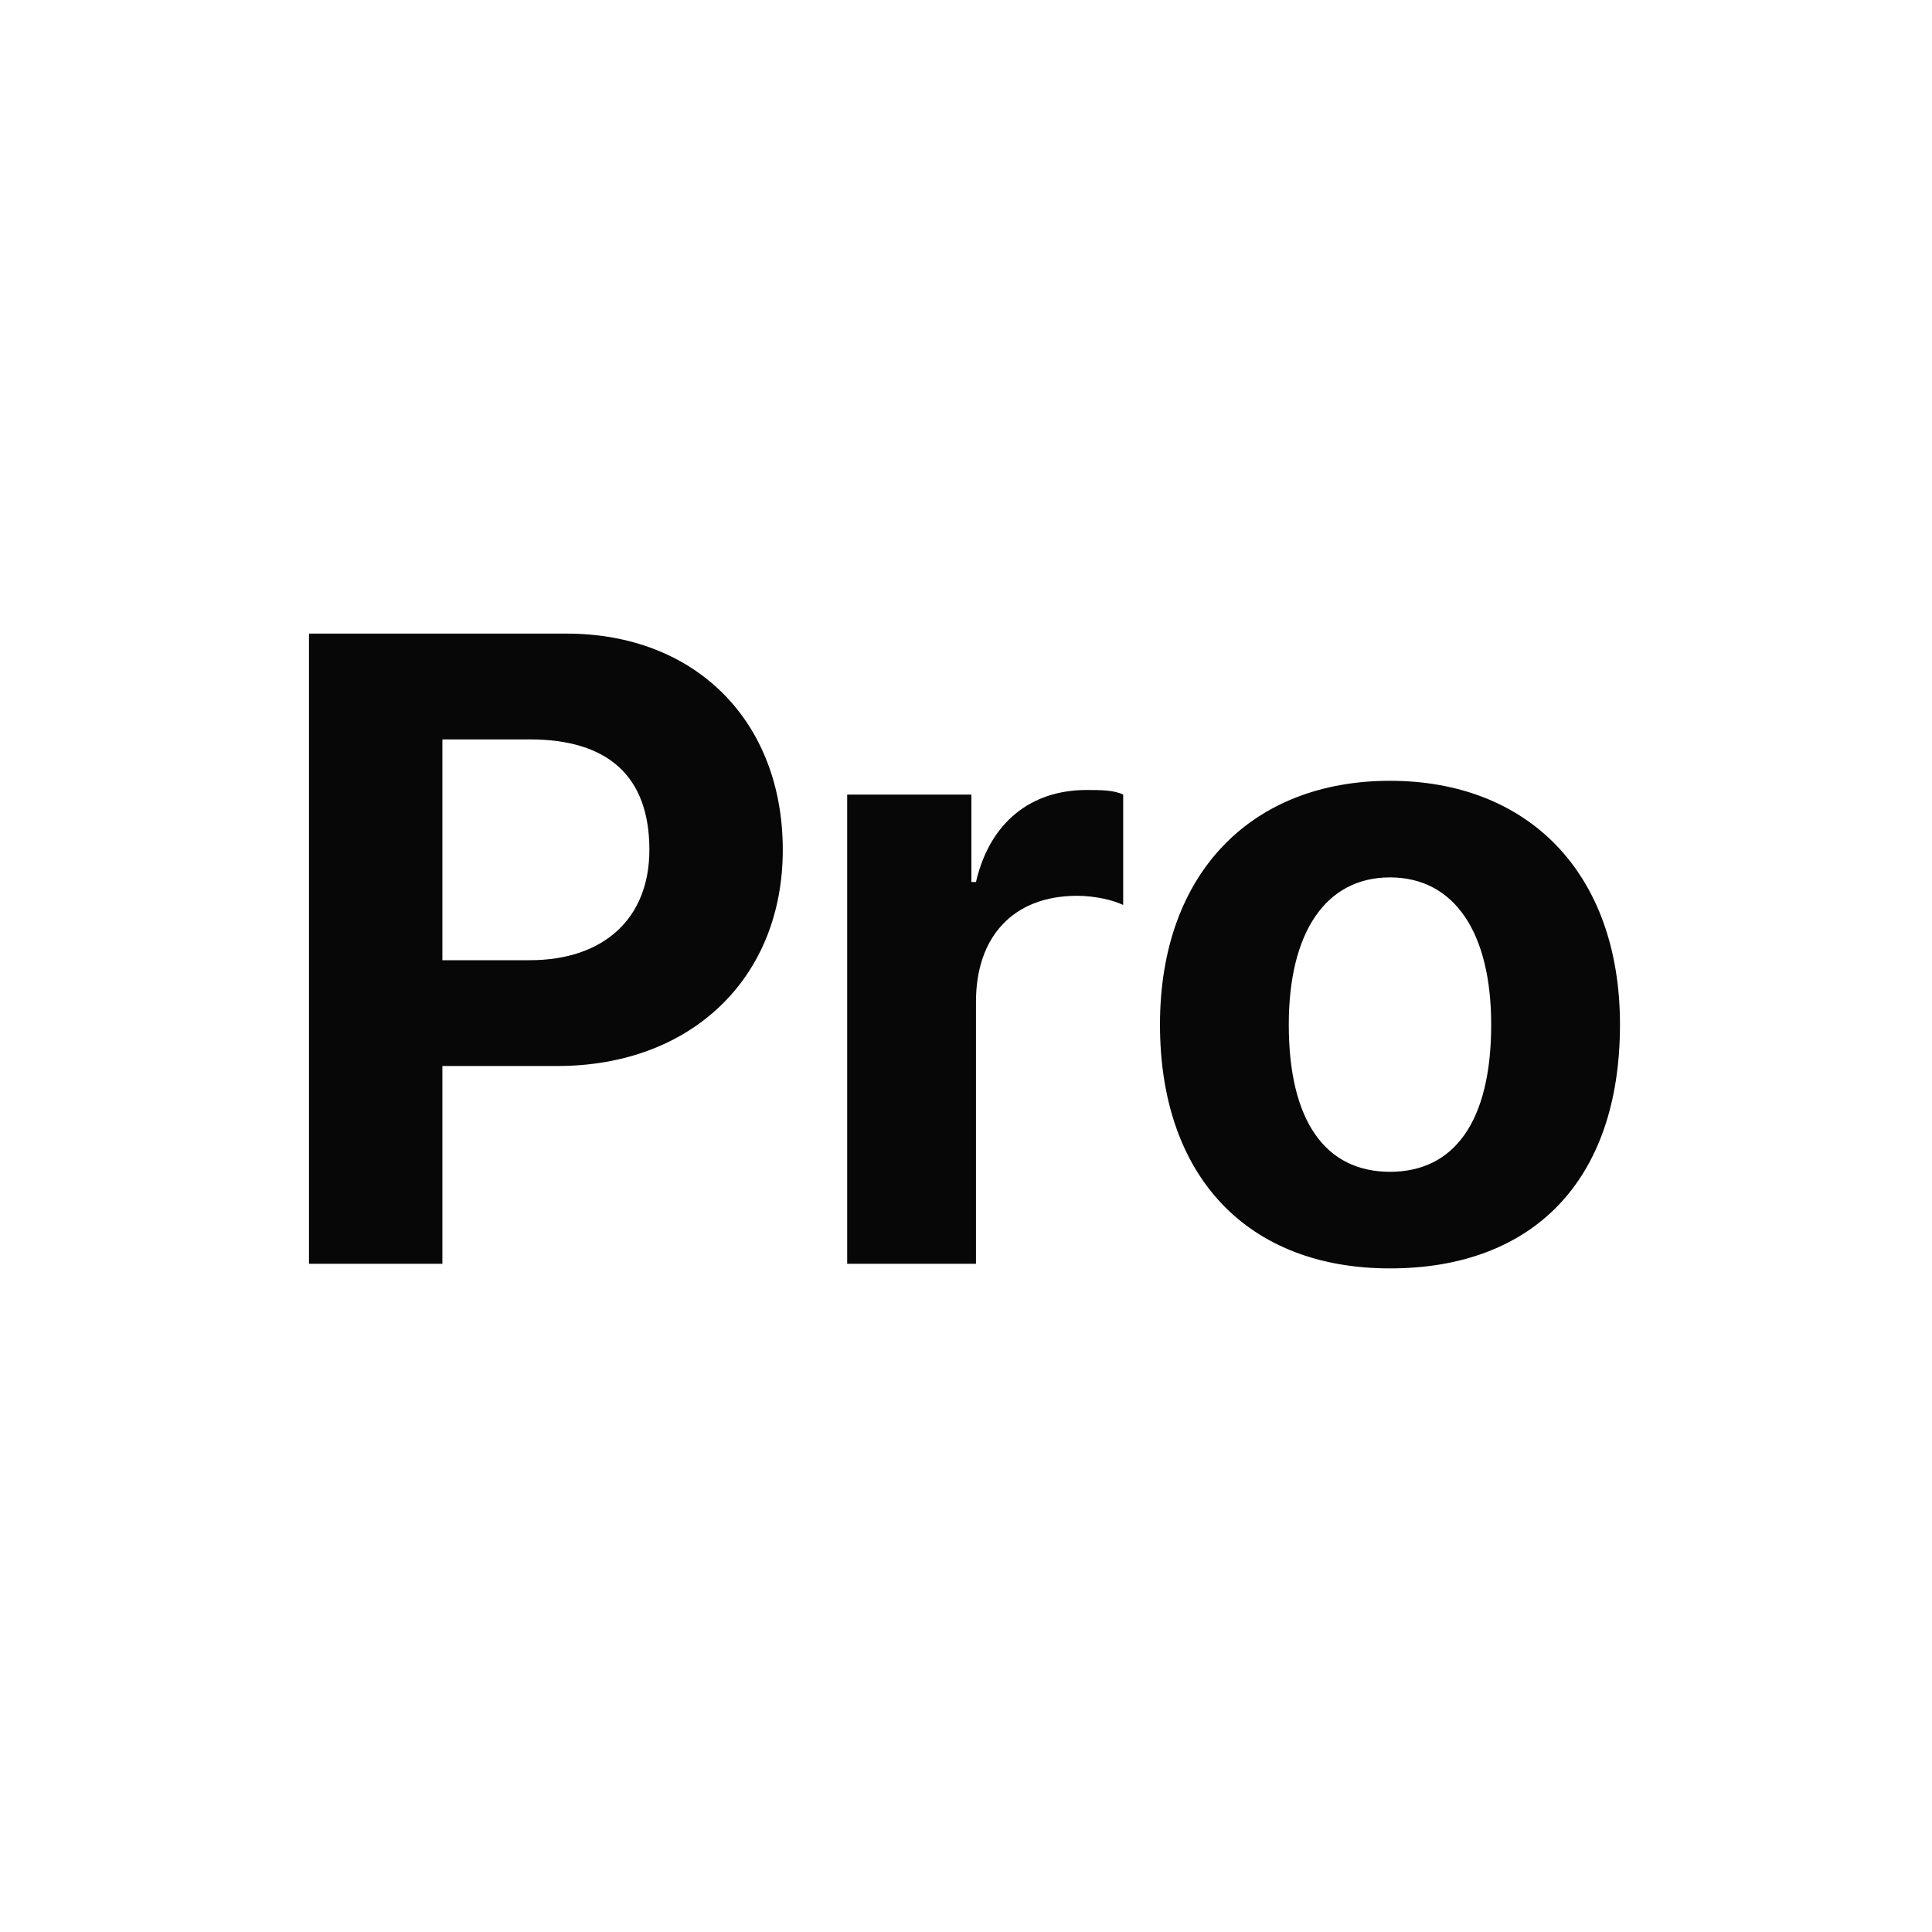
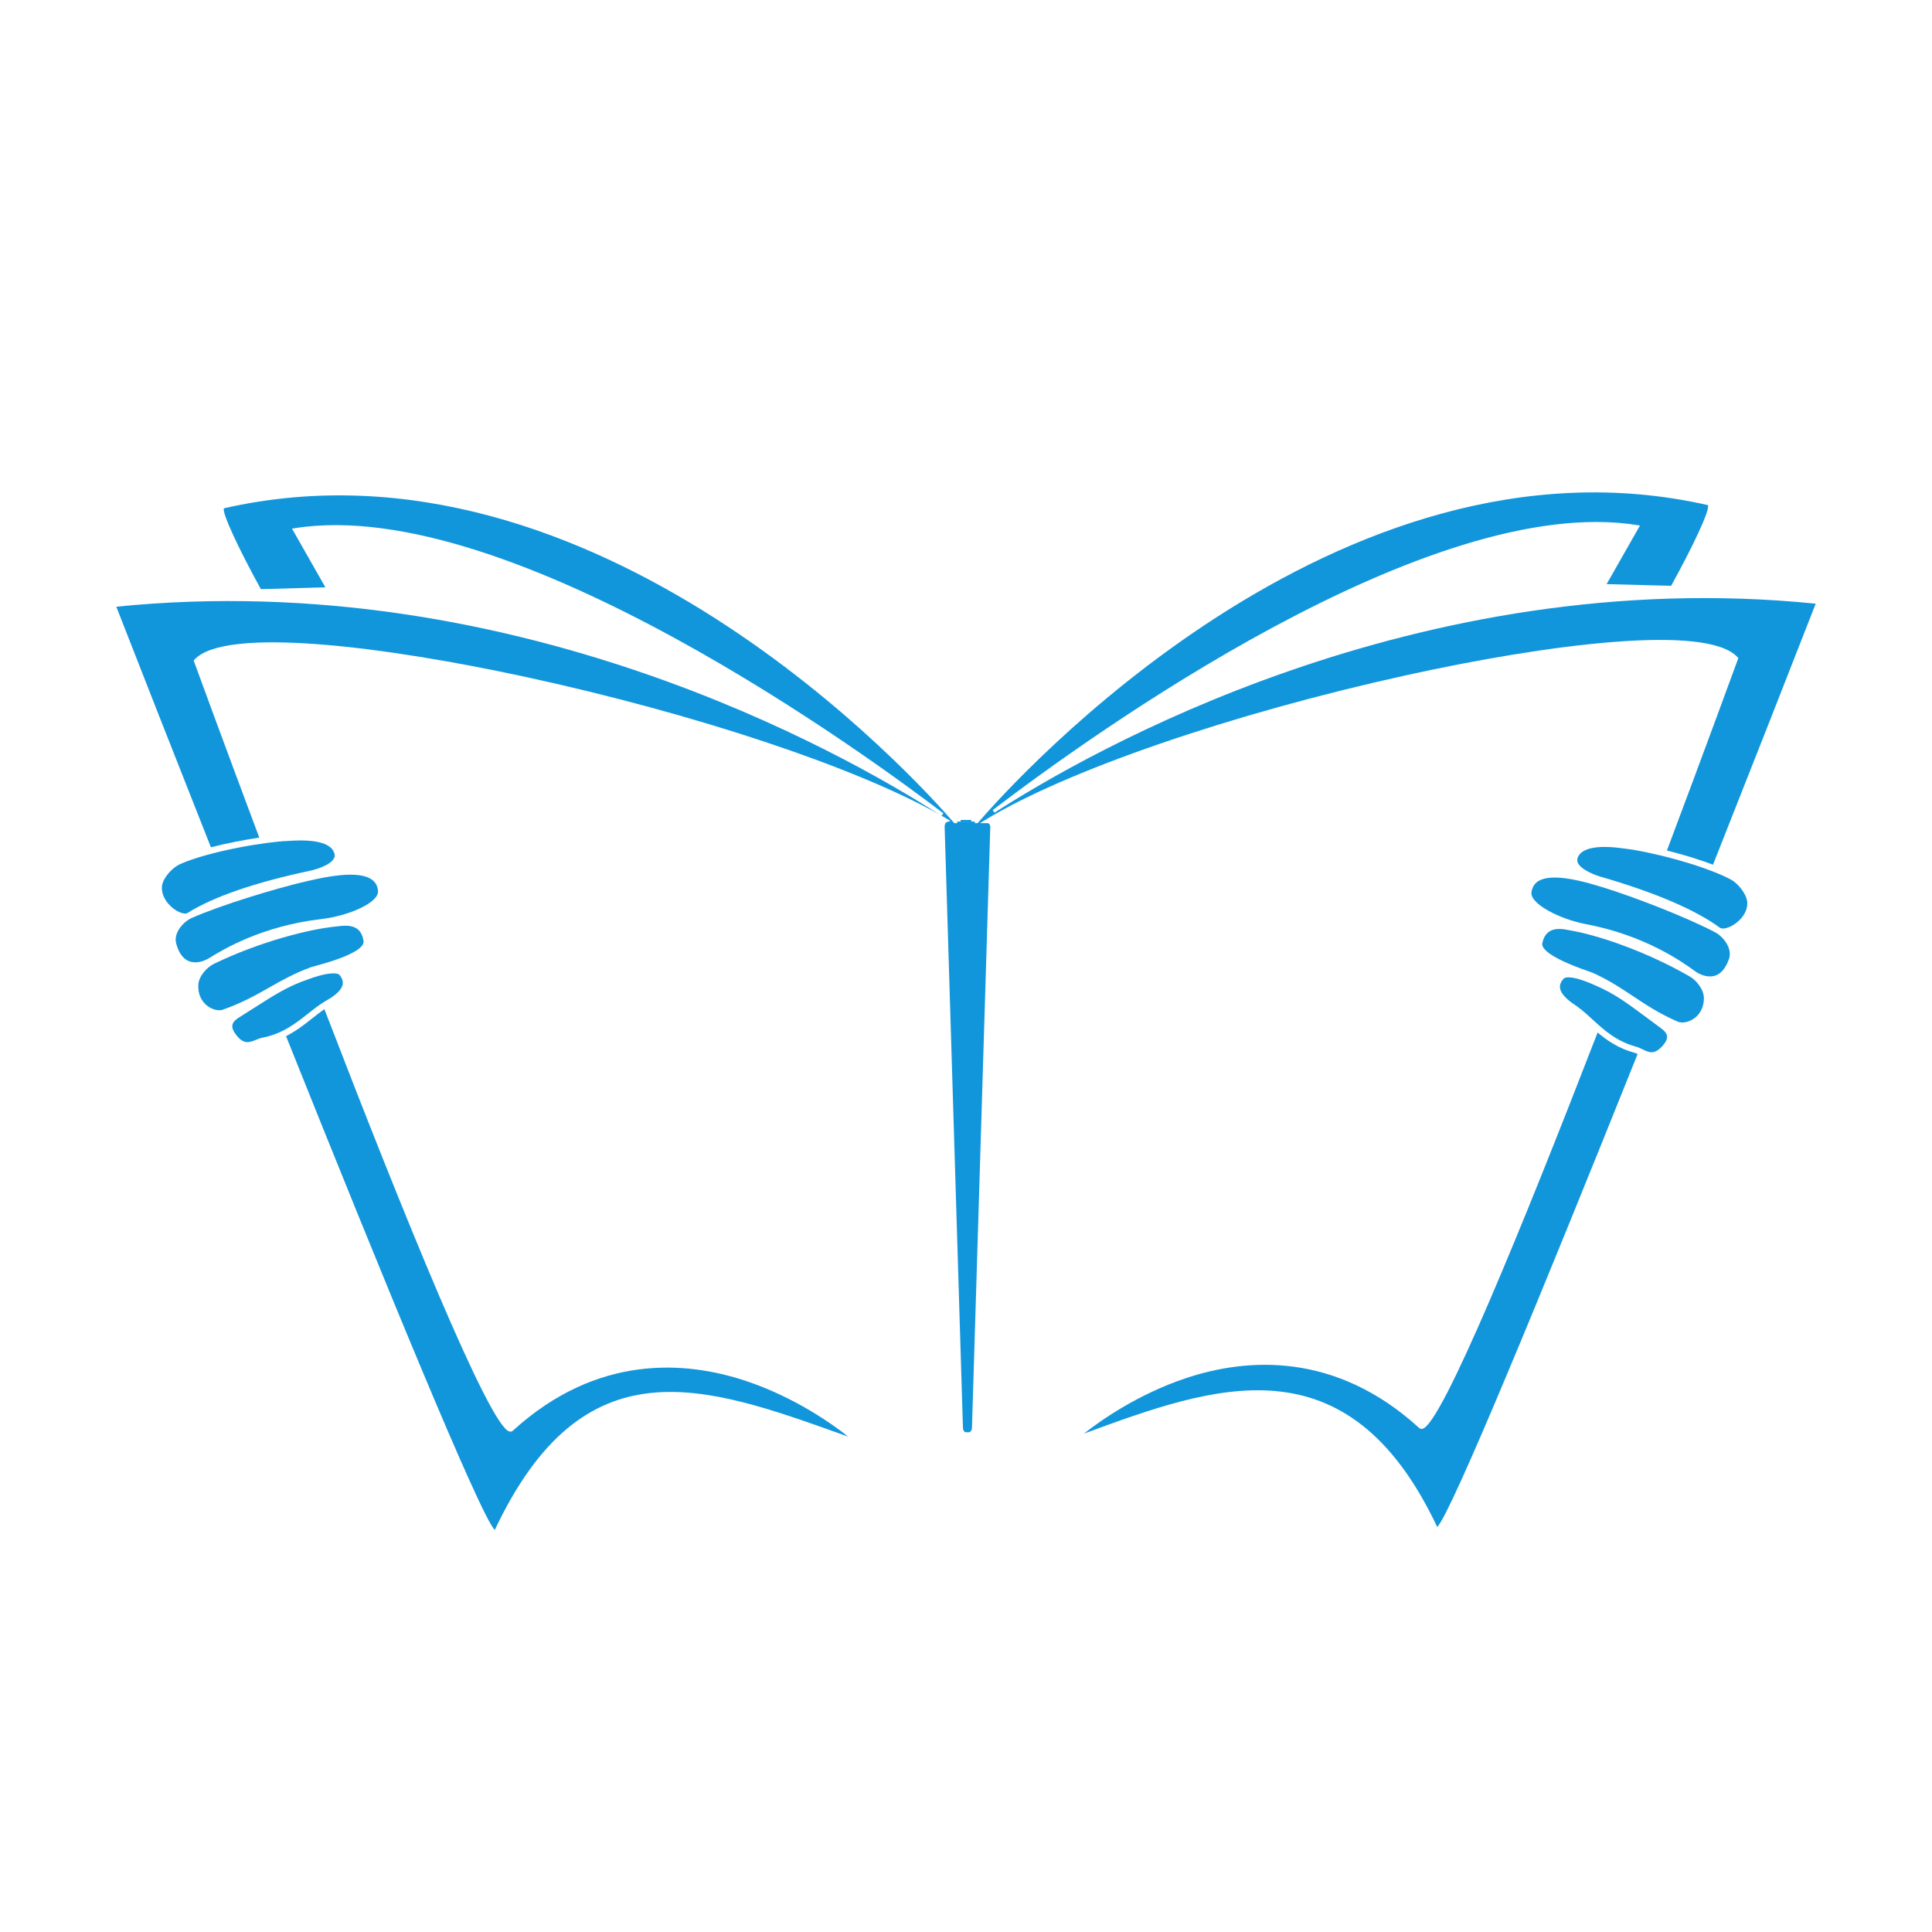
- <svg xmlns="http://www.w3.org/2000/svg" width="42" height="42">
-   <g>
-     <path fill="#070707" d="m6.717,13.774l5.6,0c2.8,0 4.7,1.9 4.7,4.7c0,2.8 -2,4.7 -4.9,4.7l-2.5,0l0,4.3l-2.9,0l0,-13.7zm2.9,2.2l0,4.9l1.9,0c1.6,0 2.6,-0.9 2.6,-2.4c0,-1.6 -0.9,-2.4 -2.6,-2.4l-1.9,0l0,-0.1zm8.9,11.5l2.7,0l0,-5.7c0,-1.4 0.8,-2.3 2.2,-2.3c0.4,0 0.8,0.1 1,0.2l0,-2.4c-0.2,-0.1 -0.5,-0.1 -0.8,-0.1c-1.2,0 -2.1,0.7 -2.4,2l-0.1,0l0,-1.9l-2.7,0l0,10.2l0.1,0zm11.7,0.1c-3.1,0 -5,-2 -5,-5.3c0,-3.3 2,-5.3 5,-5.3s5,2 5,5.3c0,3.4 -1.9,5.3 -5,5.3zm0,-2.1c1.4,0 2.2,-1.1 2.2,-3.2c0,-2 -0.8,-3.2 -2.2,-3.2c-1.4,0 -2.2,1.2 -2.2,3.2c0,2.1 0.8,3.2 2.2,3.2z" class="st0" id="Ant-Design-Pro" />
-   </g>
+ <svg xmlns="http://www.w3.org/2000/svg" t="1695753591757" class="icon" viewBox="0 0 1024 1024" version="1.1" p-id="1546" width="200" height="200">
+   <path d="M509.177 434.594l5.626 0 0 0.836-5.626 0 0-0.836Z" fill="#1296db" p-id="1547" />
+   <path d="M446.335 760.298l3.233 1.155c-7.947-6.294-28.262-20.972-54.718-29.693-31.473-10.379-78.363-14.197-123.004 26.523-0.508 0.466-1.146 0.621-1.845 0.445-10.675-2.62-56.889-116.819-98.056-223.826-2.236 1.509-4.409 3.219-6.68 5.016-3.997 3.158-8.333 6.561-13.661 9.259 51.454 128.605 103.079 254.44 110.64 261.747C309.262 711.246 372.795 733.976 446.335 760.298z" fill="#1296db" p-id="1548" />
+   <path d="M754.002 757.27c-0.704 0.174-1.34 0.018-1.846-0.447-44.659-40.735-91.572-36.917-123.058-26.546-26.325 8.675-46.547 23.228-54.561 29.555l0.298-0.108c68.522-25.151 139.369-51.159 186.921 49.616 7.346-7.099 56.263-126.028 106.215-250.704-0.56-0.259-1.101-0.49-1.596-0.622-8.428-2.271-14.488-6.442-19.606-10.775C807.013 650.023 764.22 754.761 754.002 757.27z" fill="#1296db" p-id="1549" />
+   <path d="M505.773 436.266l-0.251-0.289c-18.822-21.776-189.597-211.45-386.813-166.576-1.386 2.147 8.795 23.408 19.567 42.861l34.188-0.966-17.686-31.099 1.189-0.193c114.811-18.555 306.726 122.579 344.028 151.06l-0.916 1.302c1.039 0.595 2.057 1.188 3.047 1.777l1.649 0.98-1.839 0.541c-0.614 0.181-1.266 1.078-1.266 2.383l9.702 318.554c0 1.458 0.803 2.526 1.522 2.526l1.75 0c0.718 0 1.521-1.067 1.521-2.499l9.702-318.247c0-1.215-0.639-2.115-1.519-2.115l-3.906 0 2.538-1.549c43.003-26.257 130.673-56.411 223.348-76.823 74.399-16.388 159.628-27.482 175.689-9.464l0.335 0.372-0.171 0.47c-1.887 5.162-17.087 46.732-37.675 101.517 8.005 2.012 16.731 4.596 24.418 7.531 21.382-53.973 40.755-103.309 54.435-138.357-211.662-21.439-386.6 79.324-435.242 110.764l-0.962-1.367c52.291-39.938 231.458-168.86 341.877-151.012l1.19 0.193-17.683 31.058 34.186 0.89c10.767-19.377 20.949-40.562 19.482-42.764-196.498-44.667-367.878 146.326-386.771 168.252l-0.251 0.29-1.535 0 0-0.836-1.846 0-5.626 0-1.835 0 0 0.836L505.773 436.268z" fill="#1296db" p-id="1550" />
+   <path d="M102.822 350.568l-0.172-0.47 0.333-0.374c15.992-17.933 101.29-7.056 175.788 9.103 89.526 19.419 174.54 47.742 219.07 72.836-50.372-32.341-224.712-131.516-436.2-110.095 12.759 32.686 30.472 77.802 50.145 127.515 8.621-2.23 17.836-3.976 25.643-5.129C118.412 393.227 104.613 355.472 102.822 350.568z" fill="#1296db" p-id="1551" />
+   <path d="M85.929 469.206c-0.726 4.287 1.692 7.914 3.196 9.696 3.653 4.324 8.608 6.042 10.221 5.025 13.789-8.657 35.793-16.232 65.396-22.508 3.561-0.755 13.519-3.954 12.609-8.603-1.2-6.087-10.462-7.366-18.021-7.366-2.423 0-4.527 0.134-5.785 0.213-0.487 0.031-0.865 0.054-1.109 0.062-11.186 0.386-41.324 5.339-56.991 12.274C91.555 459.724 86.659 464.885 85.929 469.206z" fill="#1296db" p-id="1552" />
+   <path d="M93.427 500.289c1.842 6.479 5.236 9.763 10.09 9.763 3.386 0 6.298-1.608 7.11-2.101l0.747-0.456c6.747-4.132 27.28-16.706 59.019-20.379 14.108-1.632 30.617-8.665 29.956-14.953-0.22-2.122-0.886-8.574-14.508-8.574-7.17 0-15.537 1.697-22.774 3.355-17.256 3.967-46.136 12.82-61.623 19.676C97.875 488.199 91.648 494.008 93.427 500.289z" fill="#1296db" p-id="1553" />
+   <path d="M179.305 490.929c-0.359 0.045-0.668 0.083-0.916 0.105-14.39 1.344-40.879 8.124-65.026 19.835-3.749 1.823-7.965 6.527-8.235 10.949-0.303 5.036 1.628 8.212 3.302 9.99 2.528 2.687 5.693 3.643 7.812 3.643 0.684 0 1.293-0.094 1.813-0.277 10.29-3.633 17.634-7.796 24.735-11.822 6.53-3.701 13.283-7.529 22.076-10.741 0.314-0.115 1.11-0.332 2.256-0.639 22.99-6.143 25.88-10.862 25.558-13.129-0.796-5.594-3.871-8.2-9.673-8.2C181.569 490.644 180.261 490.808 179.305 490.929z" fill="#1296db" p-id="1554" />
+   <path d="M163.269 519.064l-0.45 0.161c-10.426 3.671-16.752 7.707-29.353 15.746-2.181 1.392-4.546 2.9-7.148 4.546-1.807 1.139-2.859 2.384-3.129 3.703-0.261 1.274 0.182 2.753 1.315 4.398 2.928 4.241 5.191 4.733 6.638 4.733 0 0 0 0 0.001 0 1.506 0 3.048-0.624 4.539-1.225 1.095-0.443 2.227-0.901 3.368-1.121 10.68-2.066 17.523-7.476 24.142-12.709 3.005-2.374 5.843-4.619 8.963-6.502 0.189-0.115 0.435-0.254 0.727-0.421 2.175-1.241 7.951-4.536 8.729-8.589 0.311-1.623-0.205-3.249-1.577-4.969-0.476-0.596-1.656-0.925-3.324-0.925C172.091 515.888 165.449 518.277 163.269 519.064z" fill="#1296db" p-id="1555" />
+   <path d="M860.337 449.677c-2.023-0.277-5.782-0.792-9.891-0.792-5.788 0-12.983 1.078-14.386 6.204-1.241 4.565 8.459 8.477 11.956 9.487 29.071 8.401 50.469 17.543 63.602 27.171 0.351 0.258 0.894 0.395 1.568 0.395 2.367 0 6.362-1.76 9.416-5.123 2.521-2.772 3.748-5.962 3.459-8.981-0.416-4.366-4.926-9.868-8.681-11.869-15.129-8.05-44.826-15.163-55.955-16.354C861.182 449.79 860.812 449.741 860.337 449.677z" fill="#1296db" p-id="1556" />
+   <path d="M909.33 494.285c-14.945-7.952-43.112-18.867-60.04-24.073-8.216-2.52-17.638-5.097-25.233-5.097-9.845 0-11.754 4.34-12.334 7.604-1.108 6.227 14.849 14.436 28.801 17.081 31.366 5.948 50.941 19.968 57.373 24.575l0.729 0.521c0.872 0.619 3.997 2.638 7.679 2.638 4.471 0 7.848-3.041 10.032-9.039C918.567 502.361 912.776 496.116 909.33 494.285z" fill="#1296db" p-id="1557" />
+   <path d="M895.688 517.609c-23.244-13.43-49.175-22.104-63.43-24.48-0.24-0.04-0.543-0.1-0.892-0.171-1.19-0.237-2.989-0.6-4.902-0.6-4.967 0-7.915 2.461-9.016 7.523-0.486 2.239 2.058 7.158 24.551 14.943 1.116 0.386 1.893 0.66 2.195 0.794 8.541 3.839 14.998 8.147 21.244 12.31 6.793 4.529 13.816 9.211 23.817 13.58 0.64 0.277 1.45 0.425 2.345 0.425 4.716 0 11.405-3.975 11.509-12.81C903.164 524.695 899.3 519.698 895.688 517.609z" fill="#1296db" p-id="1558" />
+   <path d="M845.76 522.375l-0.439-0.194c-6.229-2.768-10.931-4.171-13.977-4.171-0.876 0-2.033 0.124-2.577 0.713-1.494 1.618-2.127 3.2-1.935 4.839 0.482 4.095 6.005 7.8 8.085 9.193 0.277 0.187 0.515 0.346 0.694 0.473 2.979 2.105 5.647 4.548 8.471 7.137 6.225 5.697 12.658 11.588 23.16 14.416 1.123 0.302 2.22 0.841 3.281 1.362 1.566 0.77 3.187 1.564 4.829 1.564 2.125 0 4.277-1.391 6.576-4.255 1.247-1.56 1.795-3.003 1.627-4.292-0.176-1.333-1.133-2.652-2.854-3.92-2.466-1.819-4.706-3.489-6.772-5.029C861.928 531.277 855.905 526.792 845.76 522.375z" fill="#1296db" p-id="1559" />
</svg>
